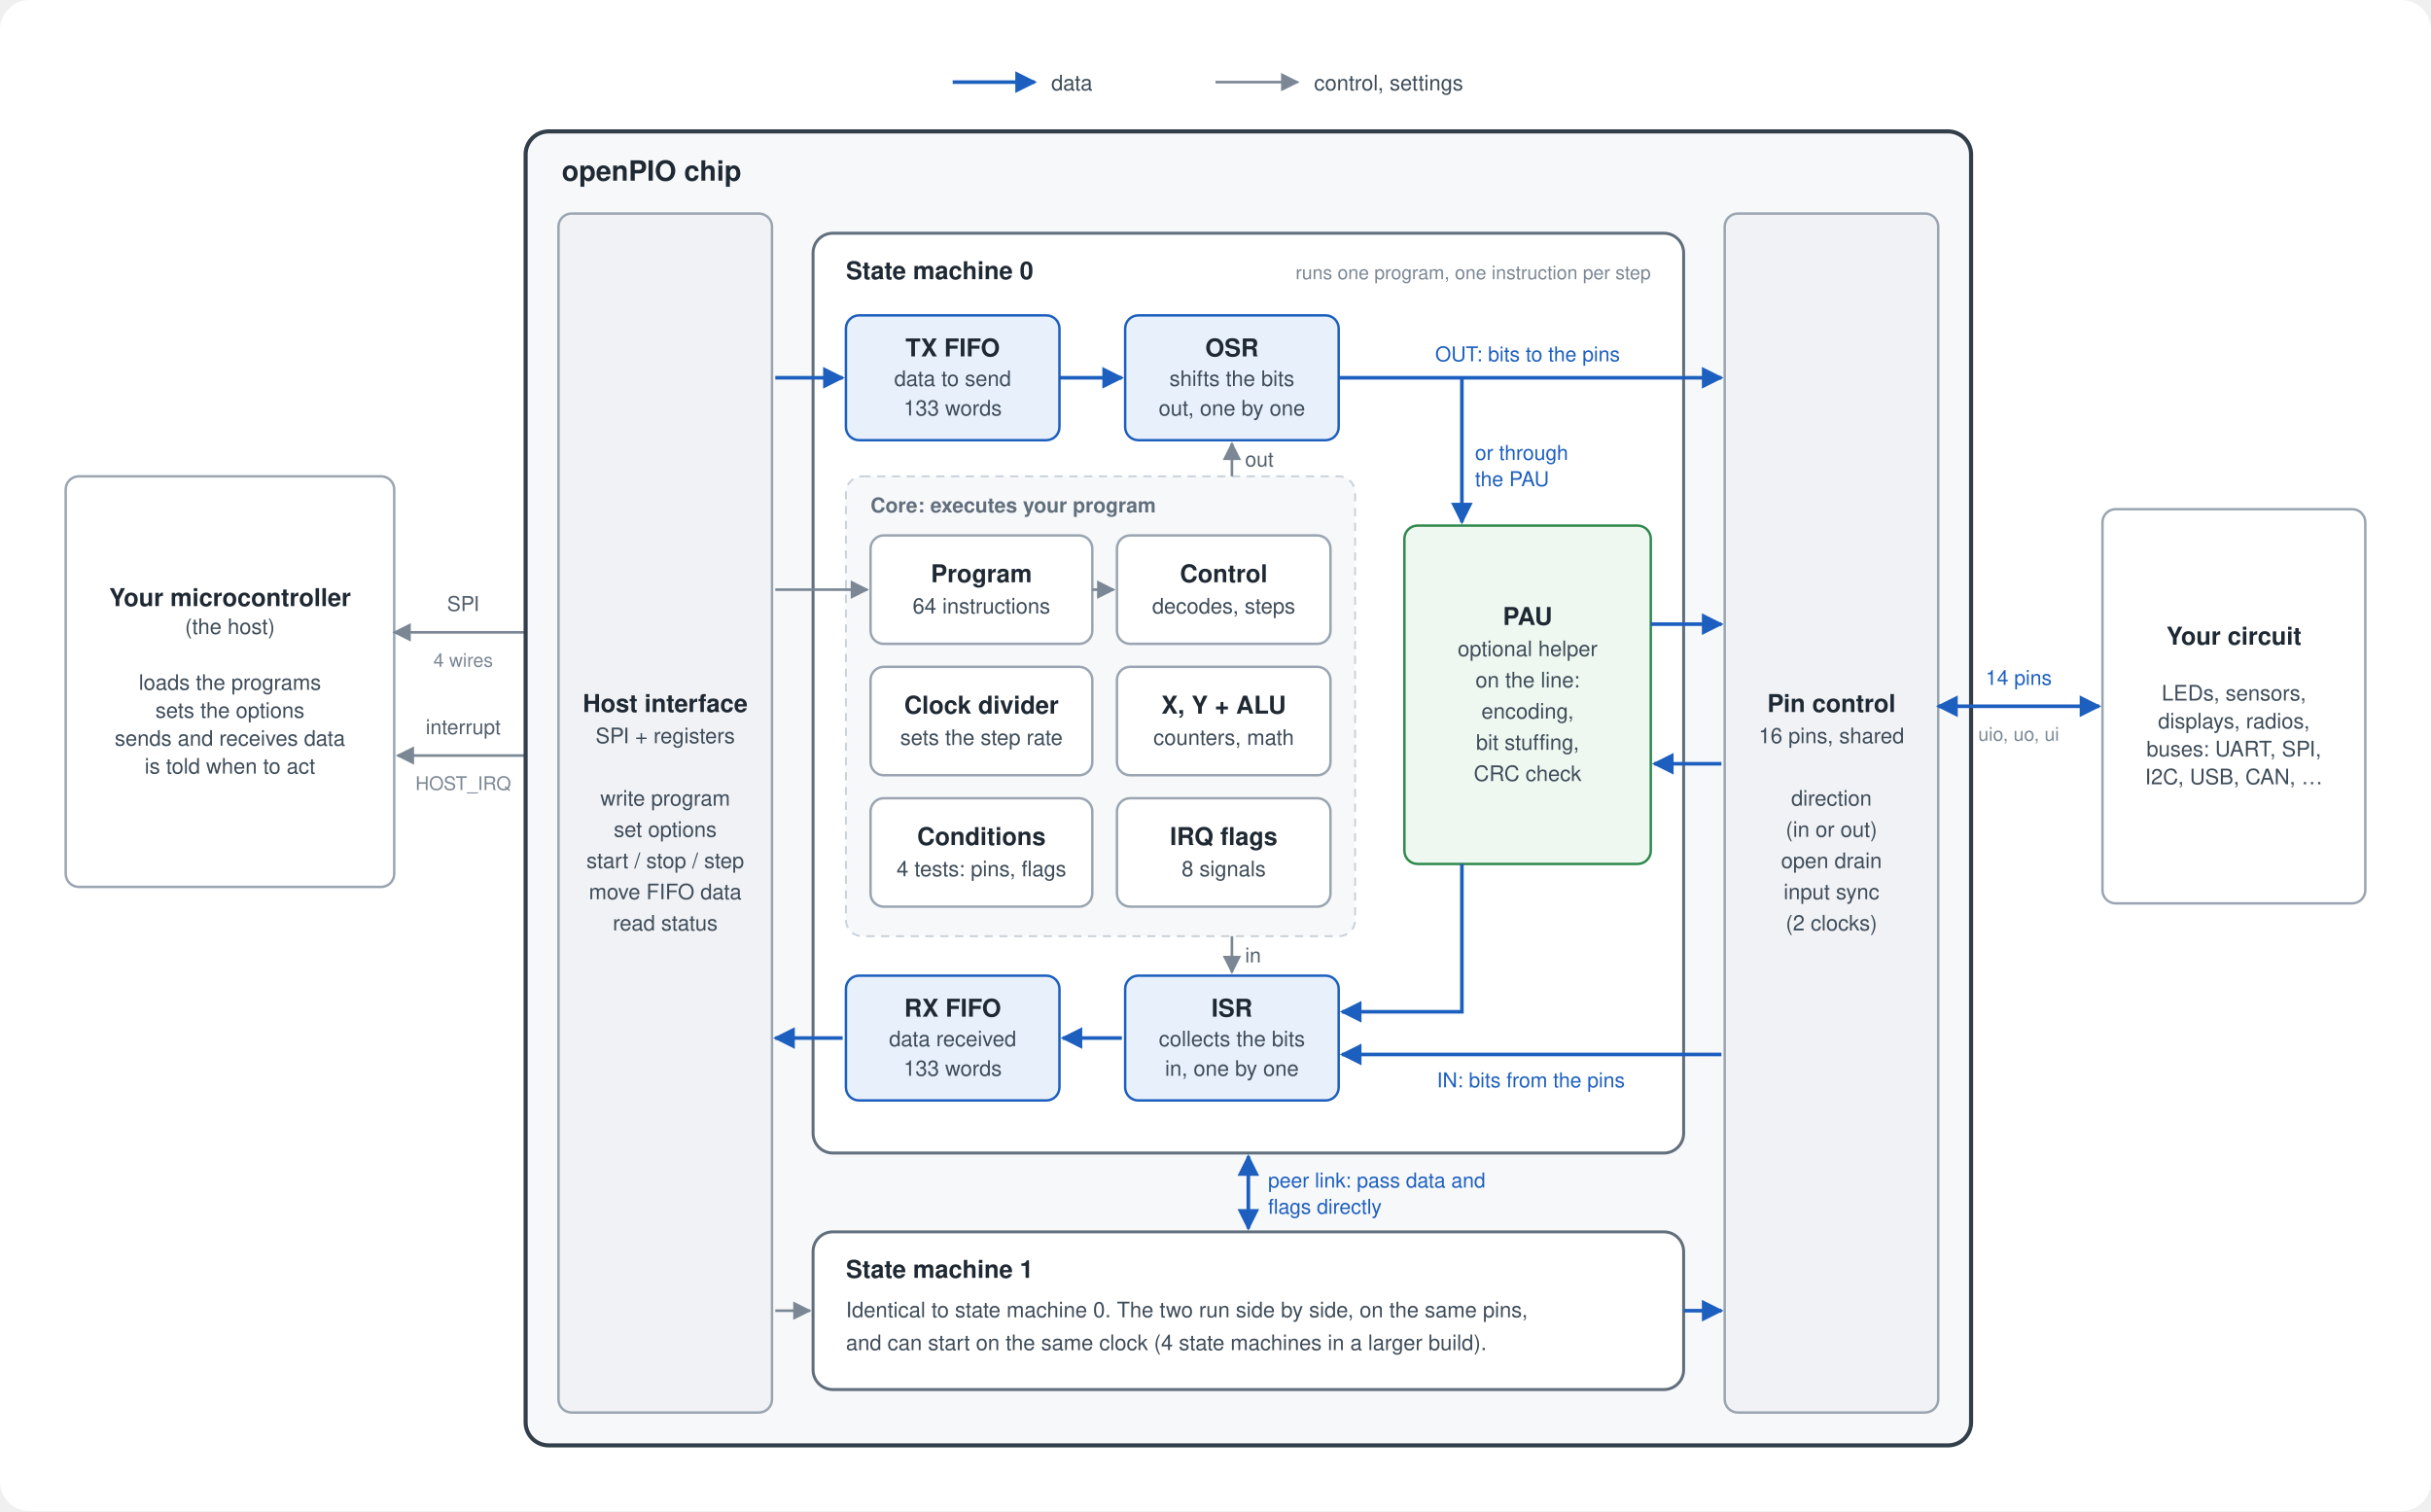
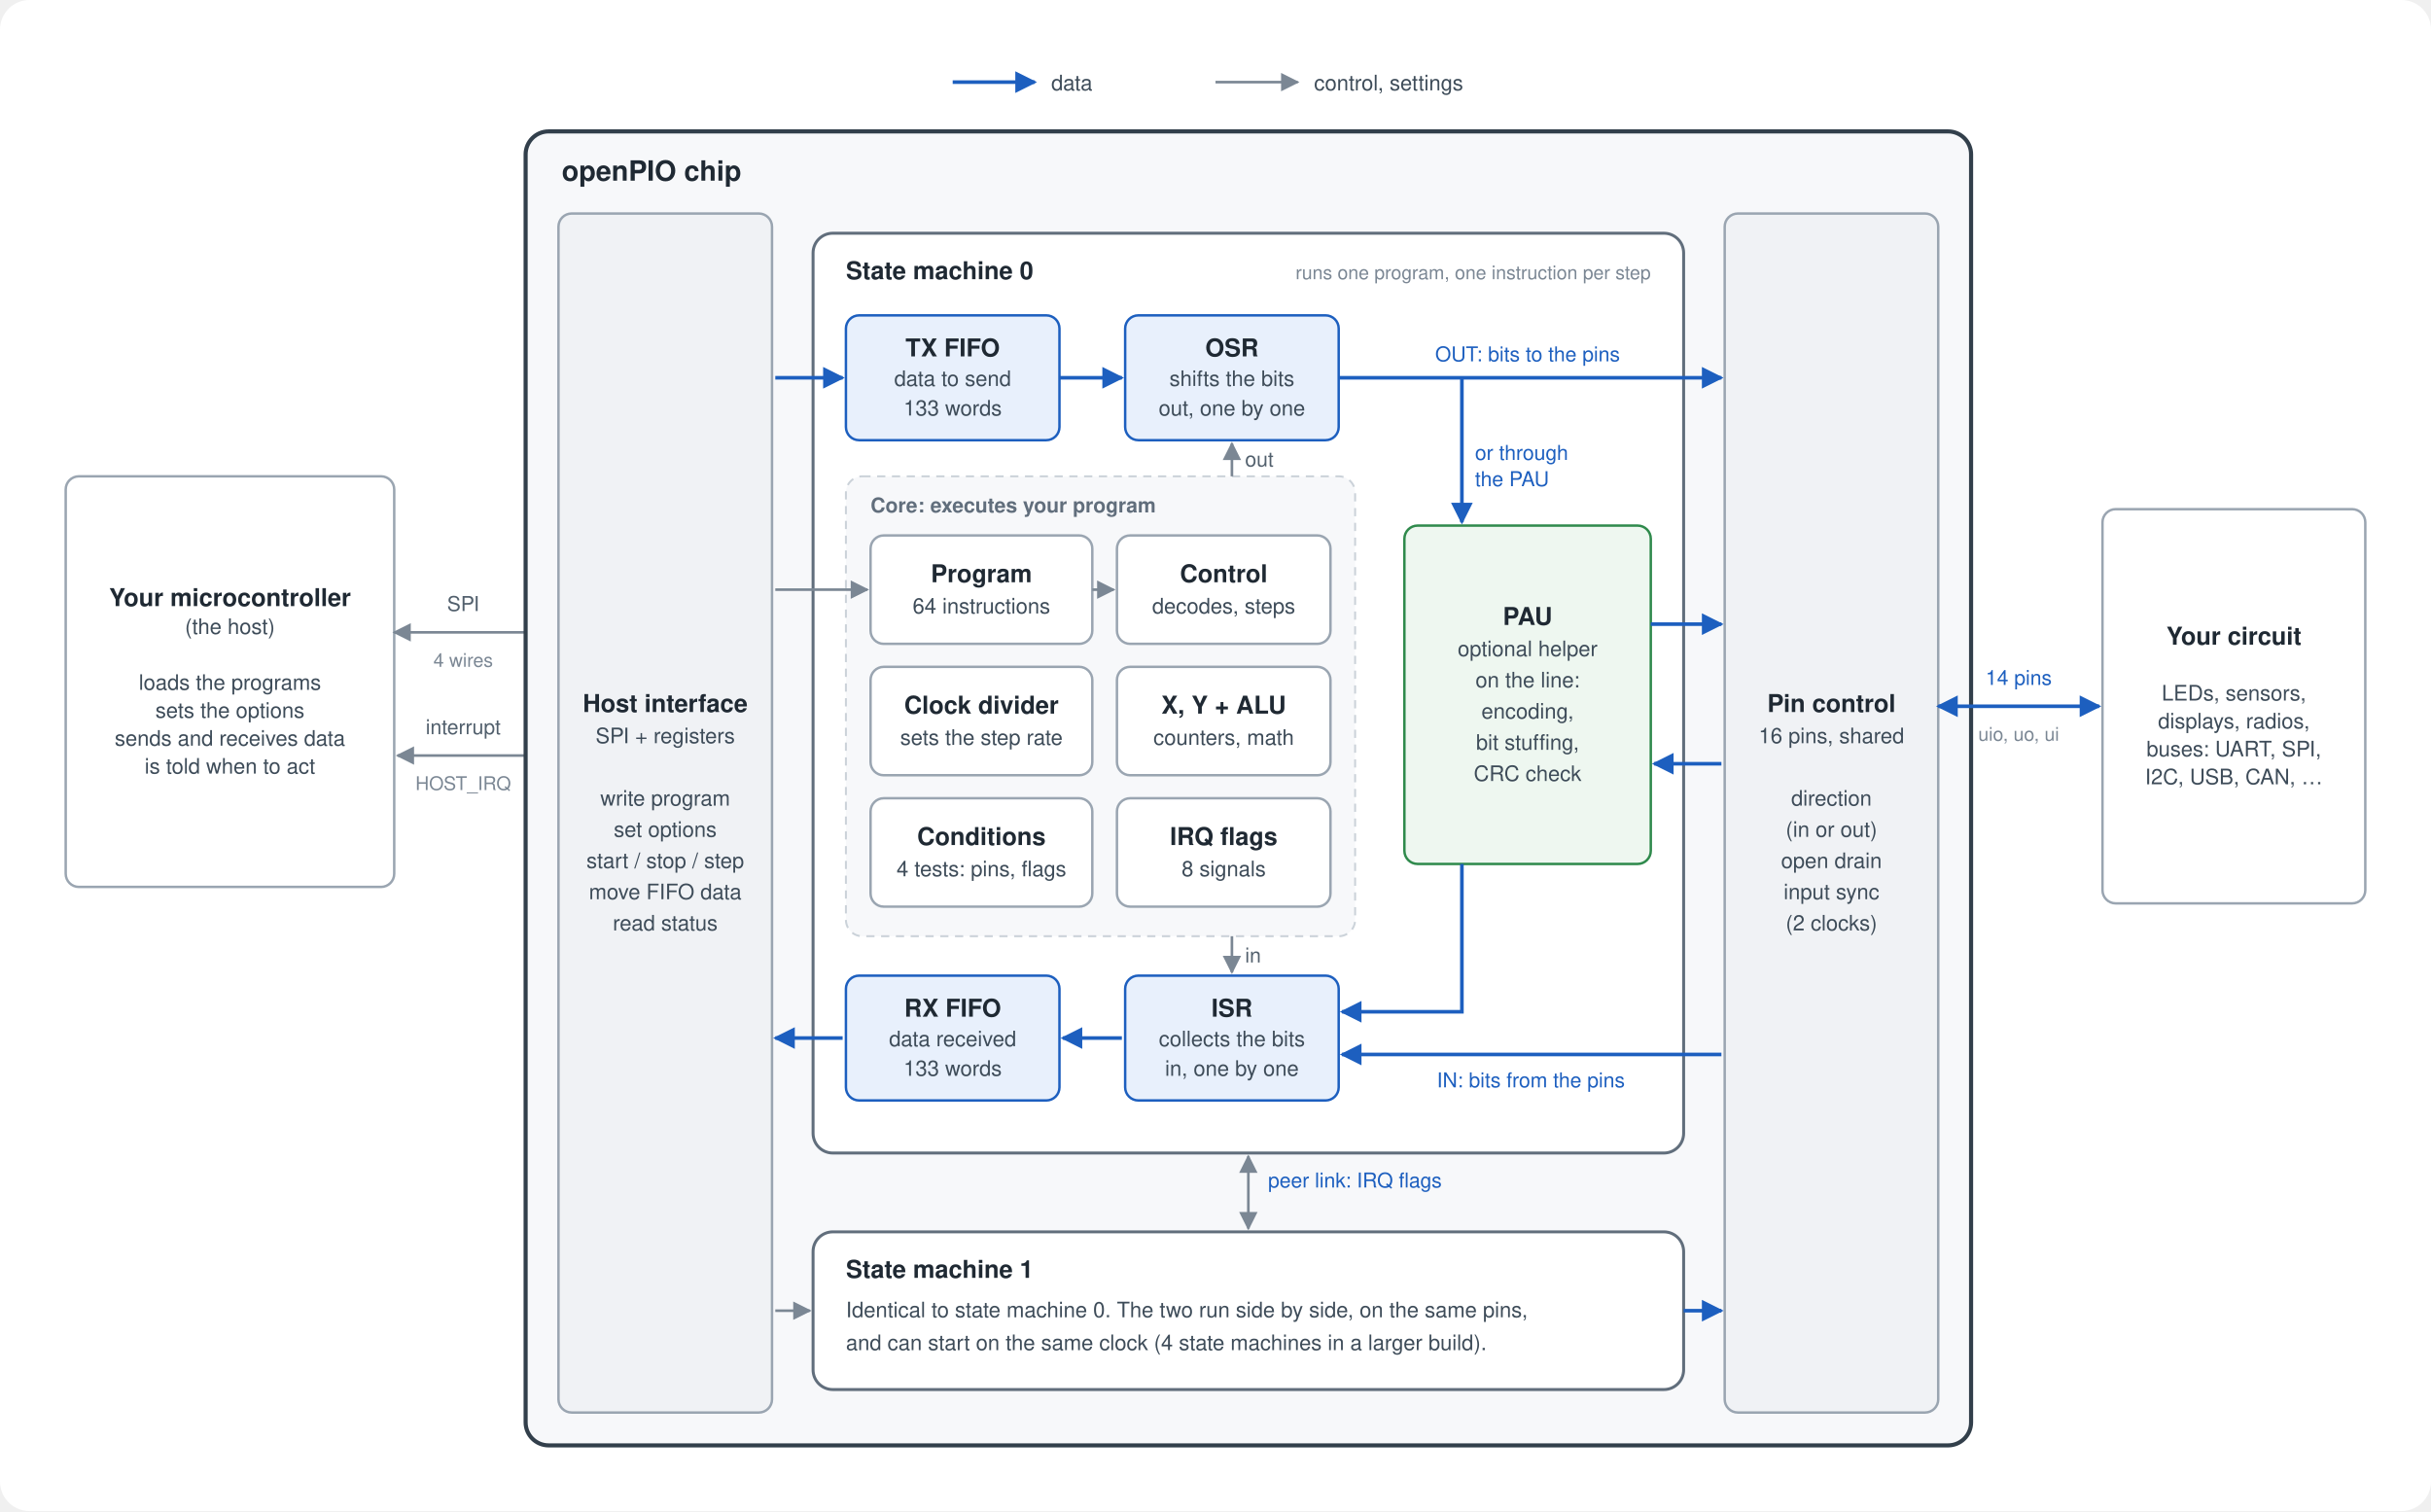
<svg xmlns="http://www.w3.org/2000/svg" viewBox="0 0 1480 920" width="1480" height="920" role="img" aria-labelledby="t d">
  <style>
.bg { fill: #ffffff; }
text { font-family: -apple-system, BlinkMacSystemFont, "Segoe UI", Helvetica, Arial, sans-serif; fill: #1f2933; }
.h { font-size: 15px; font-weight: 700; }
.d { font-size: 13px; fill: #3e4c59; }
.small { font-size: 11.5px; fill: #7b8794; }
.ld { font-size: 12.5px; fill: #1d5fbf; }
.lc { font-size: 12.5px; fill: #52606d; }
.term { font-size: 12.5px; font-weight: 700; fill: #1f2933; }
.def { font-size: 12.5px; fill: #3e4c59; }
.group { font-size: 12.5px; font-weight: 700; fill: #616e7c; }
.chiptitle { font-size: 17px; font-weight: 700; }
.smtitle { font-size: 15px; font-weight: 700; }
.b { fill: #ffffff; stroke: #9aa5b1; stroke-width: 1.5; }
.bar { fill: #f0f2f5; stroke: #9aa5b1; stroke-width: 1.5; }
.chip { fill: #f7f8fa; stroke: #323f4b; stroke-width: 2.5; }
.sm { fill: #ffffff; stroke: #616e7c; stroke-width: 1.8; }
.core { fill: #f7f8fa; stroke: #cbd2d9; stroke-width: 1.2; stroke-dasharray: 5 4; }
.q { fill: #e8f0fc; stroke: #1d5fbf; stroke-width: 1.5; }
.pau { fill: #eef7f0; stroke: #2f8a4c; stroke-width: 1.5; }
.sel { fill: #fff8e6; stroke: #b7791f; stroke-width: 1.5; }
.legend { fill: #f7f8fa; stroke: #cbd2d9; stroke-width: 1.2; }
.data { fill: none; stroke: #1d5fbf; stroke-width: 2.2; }
.ctl { fill: none; stroke: #7b8794; stroke-width: 1.6; }
.dash { fill: none; stroke: #1d5fbf; stroke-width: 1.8; stroke-dasharray: 6 5; }
.ah-data, .ah-dash { fill: #1d5fbf; }
.ah-ctl { fill: #7b8794; }
.cell { fill: #ffffff; stroke: #b7791f; stroke-width: 1.3; }
</style>
  <defs>
    <marker id="data" viewBox="0 0 10 10" refX="9" refY="5" markerWidth="6" markerHeight="6" orient="auto">
      <path d="M0,0 L10,5 L0,10 z" class="ah-data" />
    </marker>
    <marker id="datas" viewBox="0 0 10 10" refX="1" refY="5" markerWidth="6" markerHeight="6" orient="auto">
      <path d="M10,0 L0,5 L10,10 z" class="ah-data" />
    </marker>
    <marker id="ctl" viewBox="0 0 10 10" refX="9" refY="5" markerWidth="7" markerHeight="7" orient="auto">
      <path d="M0,0 L10,5 L0,10 z" class="ah-ctl" />
    </marker>
    <marker id="ctls" viewBox="0 0 10 10" refX="1" refY="5" markerWidth="7" markerHeight="7" orient="auto">
      <path d="M10,0 L0,5 L10,10 z" class="ah-ctl" />
    </marker>
    <marker id="dash" viewBox="0 0 10 10" refX="9" refY="5" markerWidth="6" markerHeight="6" orient="auto">
      <path d="M0,0 L10,5 L0,10 z" class="ah-dash" />
    </marker>
    <marker id="dashs" viewBox="0 0 10 10" refX="1" refY="5" markerWidth="6" markerHeight="6" orient="auto">
      <path d="M10,0 L0,5 L10,10 z" class="ah-dash" />
    </marker>
  </defs>
  <rect x="0" y="0" width="1480" height="920" rx="18" class="bg" />
  <g transform="translate(20,-40)">
    <polyline points="560,90 610,90" class="data" marker-end="url(#data)" />
    <text x="620" y="95" class="d" text-anchor="start">data</text>
    <polyline points="720,90 770,90" class="ctl" marker-end="url(#ctl)" />
    <text x="780" y="95" class="d" text-anchor="start">control, settings</text>
    <rect x="20" y="330" width="200" height="250" rx="8" class="b" />
    <text x="120.0" y="409.0" class="h" text-anchor="middle">Your microcontroller</text>
    <text x="120.0" y="426.0" class="d" text-anchor="middle">(the host)</text>
    <text x="120.0" y="443.0" class="d" text-anchor="middle" />
    <text x="120.0" y="460.0" class="d" text-anchor="middle">loads the programs</text>
    <text x="120.0" y="477.0" class="d" text-anchor="middle">sets the options</text>
    <text x="120.0" y="494.0" class="d" text-anchor="middle">sends and receives data</text>
    <text x="120.0" y="511.0" class="d" text-anchor="middle">is told when to act</text>
    <polyline points="220,425 318,425" class="ctl" marker-end="url(#ctl)" marker-start="url(#ctls)" />
    <text x="262" y="412" class="lc" text-anchor="middle">SPI</text>
    <text x="262" y="446" class="small" text-anchor="middle">4 wires</text>
    <polyline points="318,500 222,500" class="ctl" marker-end="url(#ctl)" />
    <text x="262" y="487" class="lc" text-anchor="middle">interrupt</text>
    <text x="262" y="521" class="small" text-anchor="middle">HOST_IRQ</text>
    <rect x="300" y="120" width="880" height="800" rx="14" class="chip" />
    <text x="322" y="150" class="chiptitle" text-anchor="start">openPIO chip</text>
    <rect x="320" y="170" width="130" height="730" rx="8" class="bar" />
    <text x="385.0" y="473.5" class="h" text-anchor="middle">Host interface</text>
    <text x="385.0" y="492.5" class="d" text-anchor="middle">SPI + registers</text>
    <text x="385.0" y="511.5" class="d" text-anchor="middle" />
    <text x="385.0" y="530.5" class="d" text-anchor="middle">write program</text>
    <text x="385.0" y="549.5" class="d" text-anchor="middle">set options</text>
    <text x="385.0" y="568.5" class="d" text-anchor="middle">start / stop / step</text>
    <text x="385.0" y="587.5" class="d" text-anchor="middle">move FIFO data</text>
    <text x="385.0" y="606.5" class="d" text-anchor="middle">read status</text>
    <rect x="1030" y="170" width="130" height="730" rx="8" class="bar" />
    <text x="1095.0" y="473.5" class="h" text-anchor="middle">Pin control</text>
    <text x="1095.0" y="492.5" class="d" text-anchor="middle">16 pins, shared</text>
    <text x="1095.0" y="511.5" class="d" text-anchor="middle" />
    <text x="1095.0" y="530.5" class="d" text-anchor="middle">direction</text>
    <text x="1095.0" y="549.5" class="d" text-anchor="middle">(in or out)</text>
    <text x="1095.0" y="568.5" class="d" text-anchor="middle">open drain</text>
    <text x="1095.0" y="587.5" class="d" text-anchor="middle">input sync</text>
    <text x="1095.0" y="606.5" class="d" text-anchor="middle">(2 clocks)</text>
    <rect x="475" y="182" width="530" height="560" rx="12" class="sm" />
    <text x="495" y="210" class="smtitle" text-anchor="start">State machine 0</text>
    <text x="985" y="210" class="small" text-anchor="end">runs one program, one instruction per step</text>
    <rect x="495" y="232" width="130" height="76" rx="8" class="q" />
    <text x="560.0" y="257.0" class="h" text-anchor="middle">TX FIFO</text>
    <text x="560.0" y="275.0" class="d" text-anchor="middle">data to send</text>
    <text x="560.0" y="293.0" class="d" text-anchor="middle">133 words</text>
    <rect x="665" y="232" width="130" height="76" rx="8" class="q" />
    <text x="730.0" y="257.0" class="h" text-anchor="middle">OSR</text>
    <text x="730.0" y="275.0" class="d" text-anchor="middle">shifts the bits</text>
    <text x="730.0" y="293.0" class="d" text-anchor="middle">out, one by one</text>
    <polyline points="452,270 493,270" class="data" marker-end="url(#data)" />
    <polyline points="625,270 663,270" class="data" marker-end="url(#data)" />
    <polyline points="795,270 1028,270" class="data" marker-end="url(#data)" />
    <text x="910" y="260" class="ld" text-anchor="middle">OUT: bits to the pins</text>
    <rect x="495" y="634" width="130" height="76" rx="8" class="q" />
    <text x="560.0" y="659.0" class="h" text-anchor="middle">RX FIFO</text>
    <text x="560.0" y="677.0" class="d" text-anchor="middle">data received</text>
    <text x="560.0" y="695.0" class="d" text-anchor="middle">133 words</text>
    <rect x="665" y="634" width="130" height="76" rx="8" class="q" />
    <text x="730.0" y="659.0" class="h" text-anchor="middle">ISR</text>
    <text x="730.0" y="677.0" class="d" text-anchor="middle">collects the bits</text>
    <text x="730.0" y="695.0" class="d" text-anchor="middle">in, one by one</text>
    <polyline points="1028,682 797,682" class="data" marker-end="url(#data)" />
    <text x="912" y="702" class="ld" text-anchor="middle">IN: bits from the pins</text>
    <polyline points="663,672 627,672" class="data" marker-end="url(#data)" />
    <polyline points="493,672 452,672" class="data" marker-end="url(#data)" />
    <rect x="835" y="360" width="150" height="206" rx="8" class="pau" />
    <text x="910.0" y="420.5" class="h" text-anchor="middle">PAU</text>
    <text x="910.0" y="439.5" class="d" text-anchor="middle">optional helper</text>
    <text x="910.0" y="458.5" class="d" text-anchor="middle">on the line:</text>
    <text x="910.0" y="477.5" class="d" text-anchor="middle">encoding,</text>
    <text x="910.0" y="496.5" class="d" text-anchor="middle">bit stuffing,</text>
    <text x="910.0" y="515.5" class="d" text-anchor="middle">CRC check</text>
    <polyline points="870,270 870,358" class="data" marker-end="url(#data)" />
    <text x="878" y="320" class="ld" text-anchor="start">or through</text>
    <text x="878" y="336" class="ld" text-anchor="start">the PAU</text>
    <polyline points="985,420 1028,420" class="data" marker-end="url(#data)" />
    <polyline points="1028,505 987,505" class="data" marker-end="url(#data)" />
    <polyline points="870,566 870,656 797,656" class="data" marker-end="url(#data)" />
    <rect x="495" y="330" width="310" height="280" rx="10" class="core" />
    <text x="510" y="352" class="group" text-anchor="start">Core: executes your program</text>
    <rect x="510" y="366" width="135" height="66" rx="8" class="b" />
    <text x="577.5" y="394.5" class="h" text-anchor="middle">Program</text>
    <text x="577.5" y="413.5" class="d" text-anchor="middle">64 instructions</text>
    <rect x="660" y="366" width="130" height="66" rx="8" class="b" />
    <text x="725.0" y="394.5" class="h" text-anchor="middle">Control</text>
    <text x="725.0" y="413.5" class="d" text-anchor="middle">decodes, steps</text>
    <rect x="510" y="446" width="135" height="66" rx="8" class="b" />
    <text x="577.5" y="474.5" class="h" text-anchor="middle">Clock divider</text>
    <text x="577.5" y="493.5" class="d" text-anchor="middle">sets the step rate</text>
    <rect x="660" y="446" width="130" height="66" rx="8" class="b" />
    <text x="725.0" y="474.5" class="h" text-anchor="middle">X, Y + ALU</text>
    <text x="725.0" y="493.5" class="d" text-anchor="middle">counters, math</text>
    <rect x="510" y="526" width="135" height="66" rx="8" class="b" />
    <text x="577.5" y="554.5" class="h" text-anchor="middle">Conditions</text>
    <text x="577.5" y="573.5" class="d" text-anchor="middle">4 tests: pins, flags</text>
    <rect x="660" y="526" width="130" height="66" rx="8" class="b" />
    <text x="725.0" y="554.5" class="h" text-anchor="middle">IRQ flags</text>
    <text x="725.0" y="573.5" class="d" text-anchor="middle">8 signals</text>
    <polyline points="645,399 658,399" class="ctl" marker-end="url(#ctl)" />
    <polyline points="452,399 508,399" class="ctl" marker-end="url(#ctl)" />
    <polyline points="730,330 730,310" class="ctl" marker-end="url(#ctl)" />
    <text x="738" y="324" class="lc" text-anchor="start">out</text>
    <polyline points="730,610 730,632" class="ctl" marker-end="url(#ctl)" />
    <text x="738" y="626" class="lc" text-anchor="start">in</text>
    <rect x="475" y="790" width="530" height="96" rx="12" class="sm" />
    <text x="495" y="818" class="smtitle" text-anchor="start">State machine 1</text>
    <text x="495" y="842" class="d" text-anchor="start">Identical to state machine 0. The two run side by side, on the same pins,</text>
    <text x="495" y="862" class="d" text-anchor="start">and can start on the same clock (4 state machines in a larger build).</text>
-     <polyline points="740,744 740,788" class="data" marker-end="url(#data)" marker-start="url(#datas)" />
-     <text x="752" y="763" class="ld" text-anchor="start">peer link: pass data and</text>
-     <text x="752" y="779" class="ld" text-anchor="start">flags directly</text>
+     <polyline points="740,744 740,788" class="ctl" marker-end="url(#ctl)" marker-start="url(#ctls)" />
+     <text x="752" y="763" class="ld" text-anchor="start">peer link: IRQ flags</text>
    <polyline points="1005,838 1028,838" class="data" marker-end="url(#data)" />
    <polyline points="452,838 473,838" class="ctl" marker-end="url(#ctl)" />
    <polyline points="1160,470 1258,470" class="data" marker-end="url(#data)" marker-start="url(#datas)" />
    <text x="1209" y="457" class="ld" text-anchor="middle">14 pins</text>
    <text x="1209" y="491" class="small" text-anchor="middle">uio, uo, ui</text>
    <rect x="1260" y="350" width="160" height="240" rx="8" class="b" />
    <text x="1340.0" y="432.5" class="h" text-anchor="middle">Your circuit</text>
    <text x="1340.0" y="449.5" class="d" text-anchor="middle" />
    <text x="1340.0" y="466.5" class="d" text-anchor="middle">LEDs, sensors,</text>
    <text x="1340.0" y="483.5" class="d" text-anchor="middle">displays, radios,</text>
    <text x="1340.0" y="500.5" class="d" text-anchor="middle">buses: UART, SPI,</text>
    <text x="1340.0" y="517.5" class="d" text-anchor="middle">I2C, USB, CAN, …</text>
  </g>
</svg>
